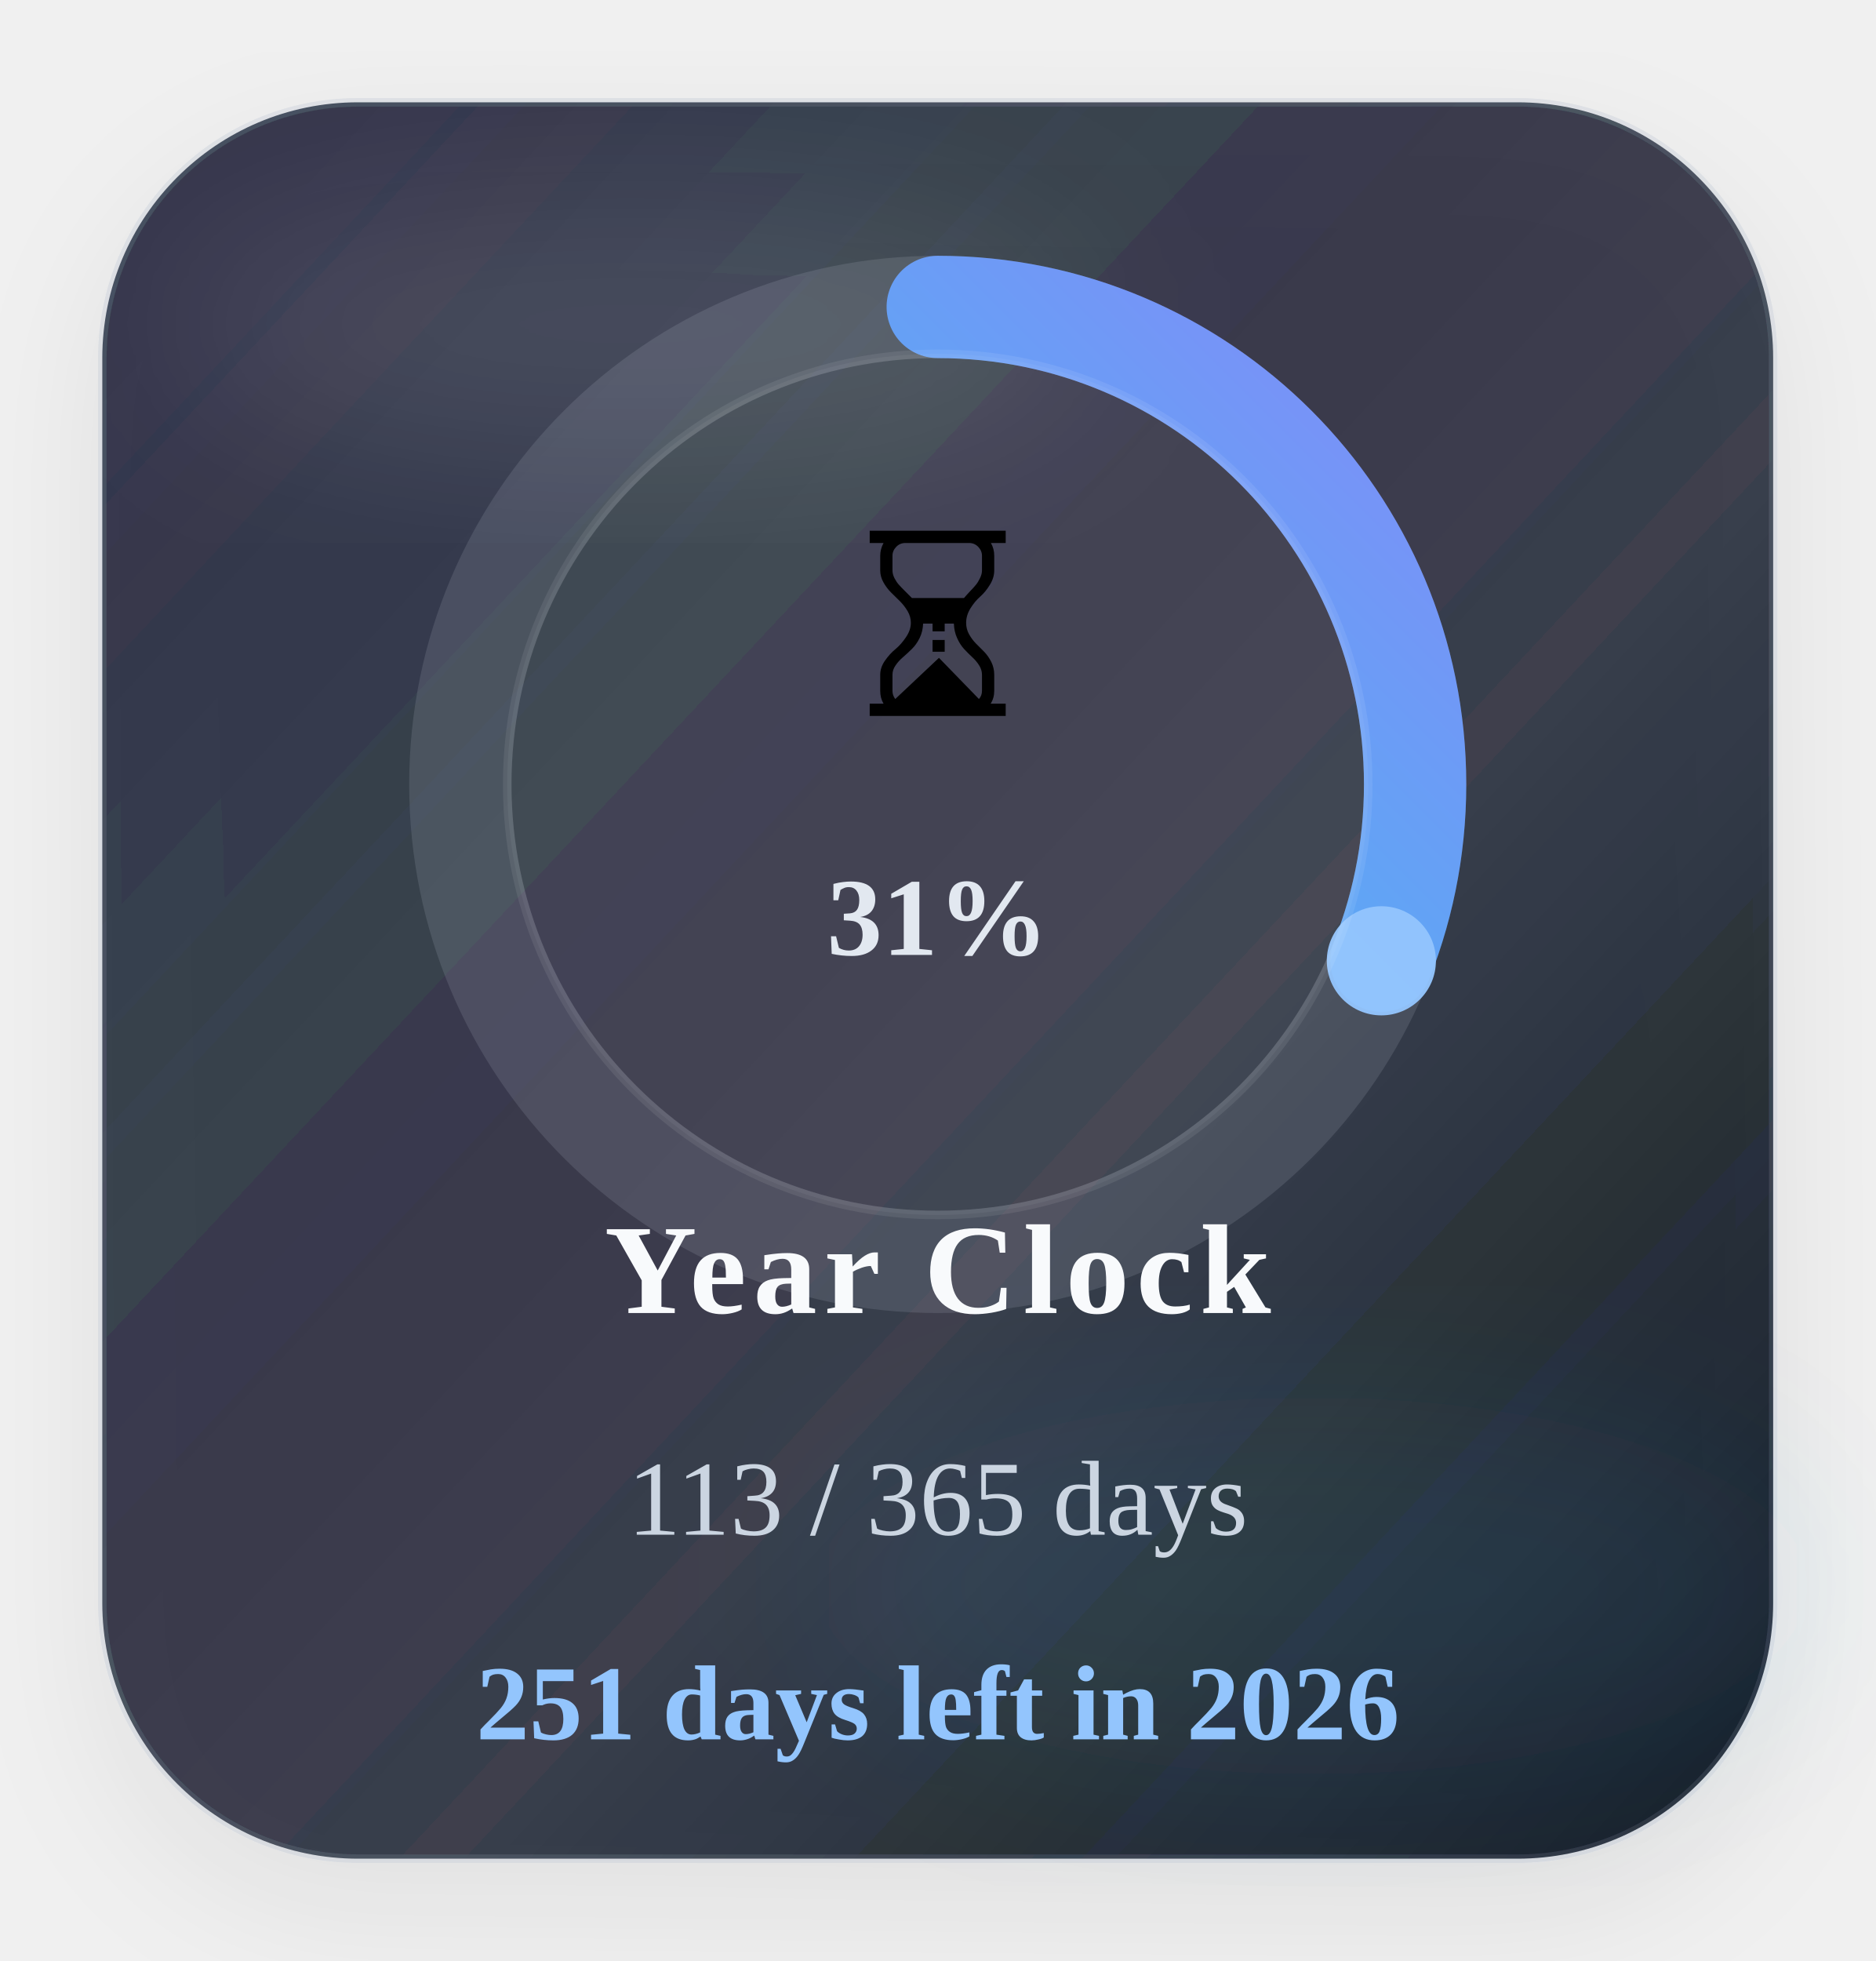
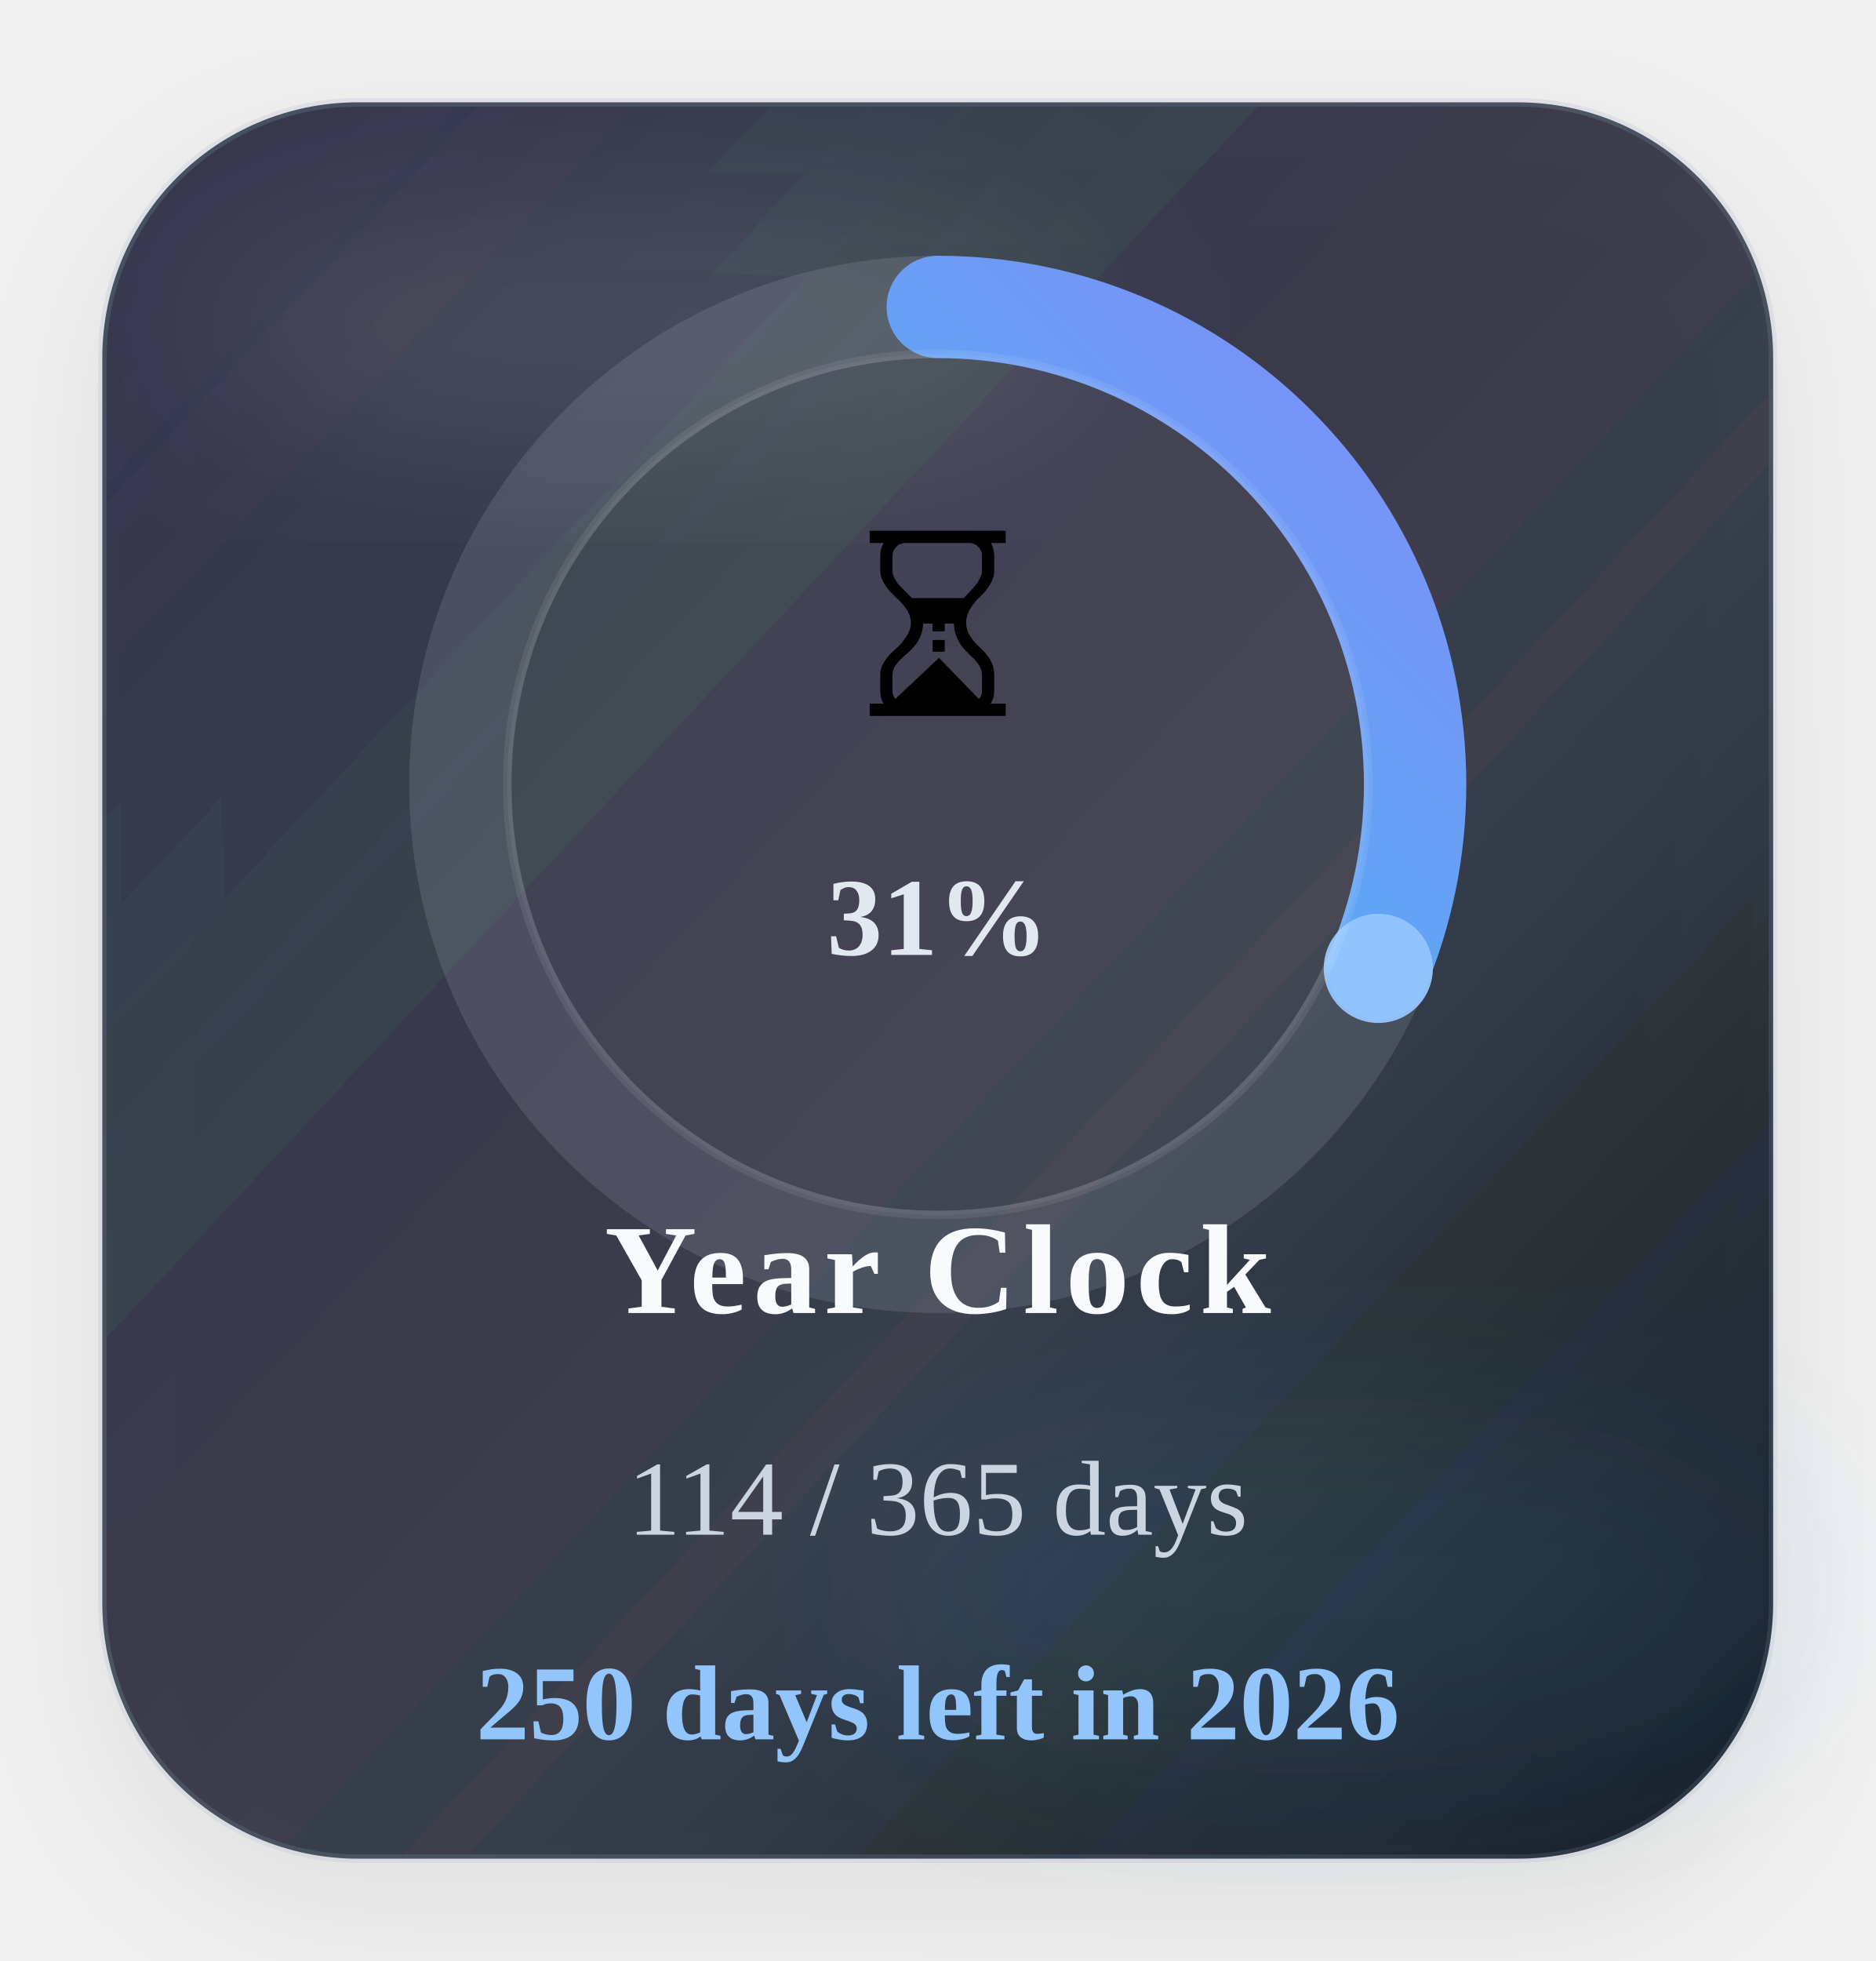
<svg xmlns="http://www.w3.org/2000/svg" width="220" height="230" viewBox="0 0 220 230" role="img" aria-label="Time progress for 2026">
  <defs>
    <linearGradient id="timeGradient" x1="0%" y1="0%" x2="100%" y2="100%">
      <stop offset="0%" stop-color="#22d3ee" />
      <stop offset="100%" stop-color="#818cf8" />
    </linearGradient>
    <linearGradient id="timeCard" x1="0%" y1="0%" x2="100%" y2="100%">
      <stop offset="0%" stop-color="#1c2537" stop-opacity="0.88" />
      <stop offset="60%" stop-color="#111827" stop-opacity="0.8" />
      <stop offset="100%" stop-color="#0b1220" stop-opacity="0.96" />
    </linearGradient>
    <filter id="timeShadow" x="-25%" y="-25%" width="150%" height="150%">
      <feDropShadow dx="0" dy="6" stdDeviation="8" flood-color="#020617" flood-opacity="0.08" />
    </filter>
    <filter id="timeBlur" x="-30%" y="-30%" width="160%" height="160%">
      <feGaussianBlur stdDeviation="10" />
    </filter>
  </defs>
  <rect x="12" y="12" width="196" height="206" rx="30" fill="url(#timeCard)" stroke="#94a3b8" stroke-opacity="0.18" filter="url(#timeShadow)" />
  <ellipse cx="74" cy="38" rx="54" ry="16" fill="#ffffff" fill-opacity="0.09" filter="url(#timeBlur)" />
  <ellipse cx="154" cy="186" rx="58" ry="22" fill="#38bdf8" fill-opacity="0.08" filter="url(#timeBlur)" />
  <circle class="ring-track" cx="110" cy="92" r="56" fill="none" stroke="#cbd5e1" stroke-opacity="0.14" stroke-width="12" />
-   <circle class="progress-ring" cx="110" cy="92" r="56" fill="none" stroke="url(#timeGradient)" stroke-width="12" stroke-linecap="round" stroke-dasharray="351.86" stroke-dashoffset="242.71" data-target-offset="242.71" data-ring-length="351.86" transform="rotate(-90 110 92)" />
-   <circle class="progress-endcap" cx="162.04" cy="112.69" r="6.4" fill="#93c5fd" fill-opacity="0.96" data-center-x="110" data-center-y="92" data-radius="56" data-target-angle="21.6787" />
+   <circle class="progress-ring" cx="110" cy="92" r="56" fill="none" stroke="url(#timeGradient)" stroke-width="12" stroke-linecap="round" stroke-dasharray="351.86" stroke-dashoffset="241.74" data-target-offset="241.74" data-ring-length="351.86" transform="rotate(-90 110 92)" />
+   <circle class="progress-endcap" cx="161.68" cy="113.58" r="6.4" fill="#93c5fd" fill-opacity="0.96" data-center-x="110" data-center-y="92" data-radius="56" data-target-angle="22.6651" />
  <circle class="ring-core" cx="110" cy="92" r="50.5" fill="#ffffff" fill-opacity="0.05" stroke="#ffffff" stroke-opacity="0.08" />
  <text class="progress-emoji" x="110" y="84" text-anchor="middle" font-size="30">⏳</text>
  <text class="progress-percent" x="110" y="112" text-anchor="middle" font-size="13" font-weight="700" fill="#e2e8f0">31%</text>
  <text class="progress-label" x="110" y="154" text-anchor="middle" font-size="15" font-weight="700" letter-spacing="0.8" fill="#f8fafc">Year Clock</text>
-   <text class="progress-value" x="110" y="180" text-anchor="middle" font-size="12.5" fill="#cbd5e1">113 / 365 days</text>
-   <text class="progress-status" data-status-state="remaining" x="110" y="204" text-anchor="middle" font-size="12.5" font-weight="700" fill="#93c5fd">251 days left in 2026</text>
+   <text class="progress-value" x="110" y="180" text-anchor="middle" font-size="12.5" fill="#cbd5e1">114 / 365 days</text>
+   <text class="progress-status" data-status-state="remaining" x="110" y="204" text-anchor="middle" font-size="12.5" font-weight="700" fill="#93c5fd">250 days left in 2026</text>
</svg>
